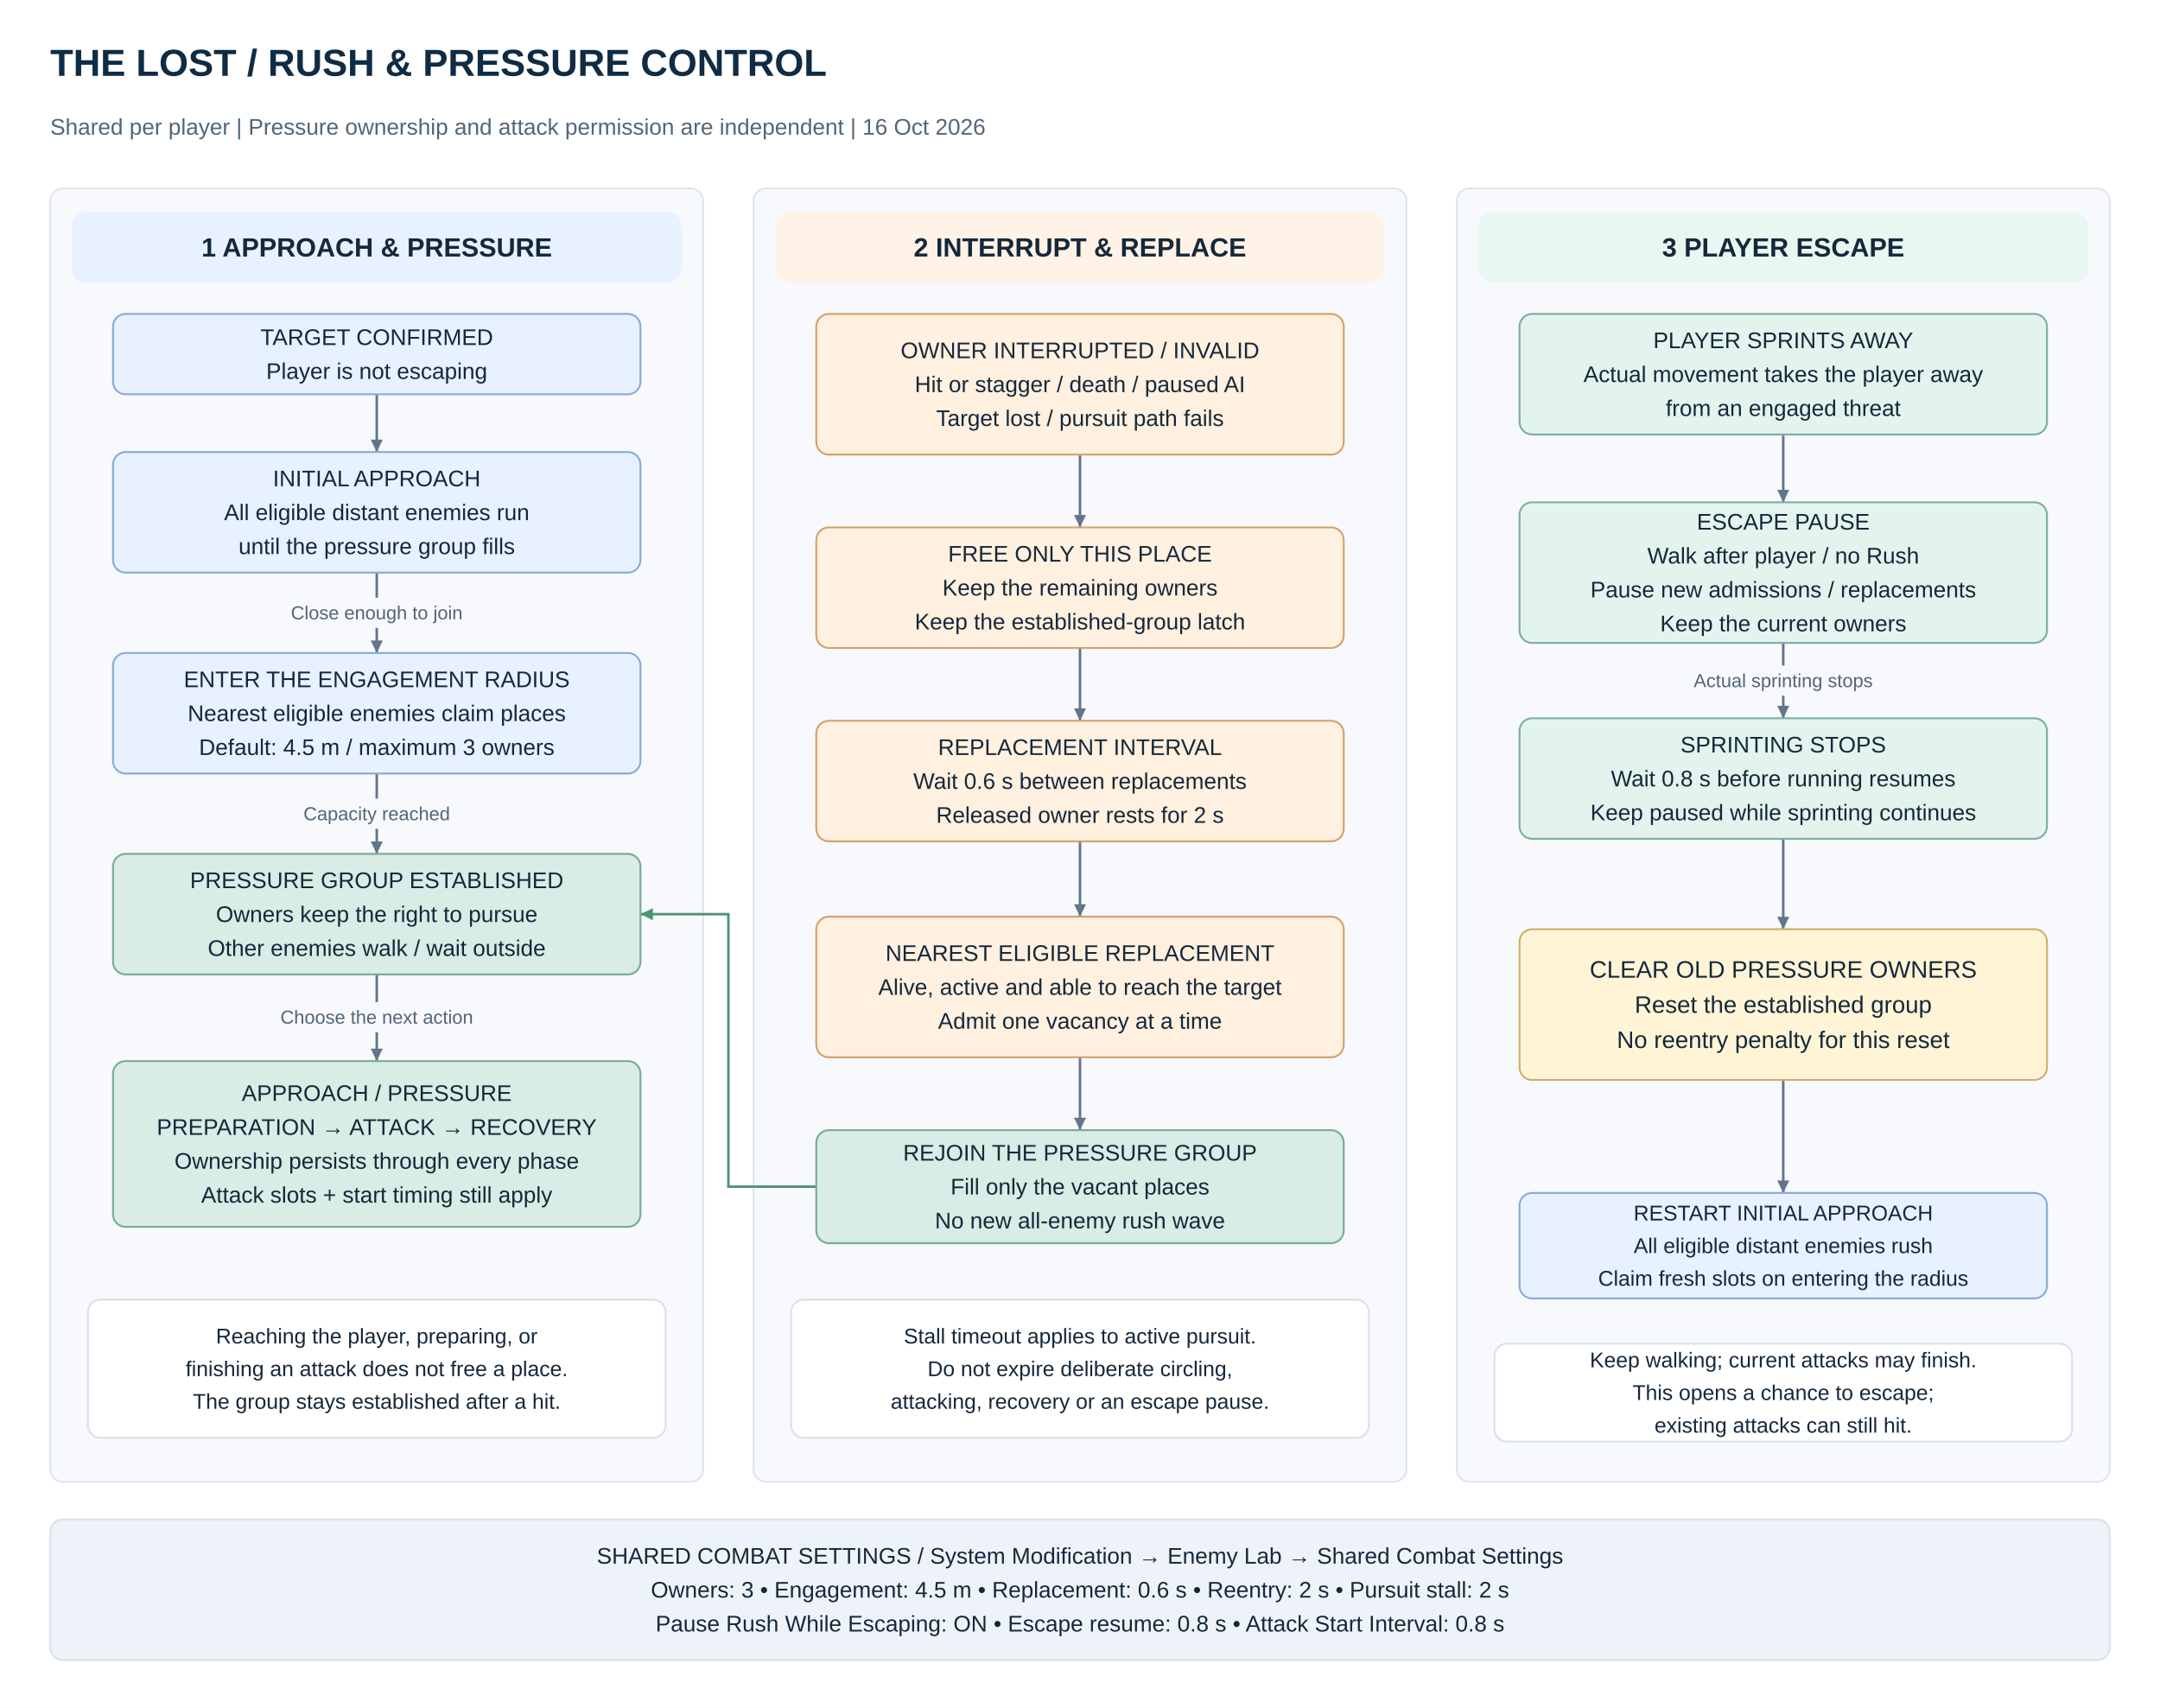
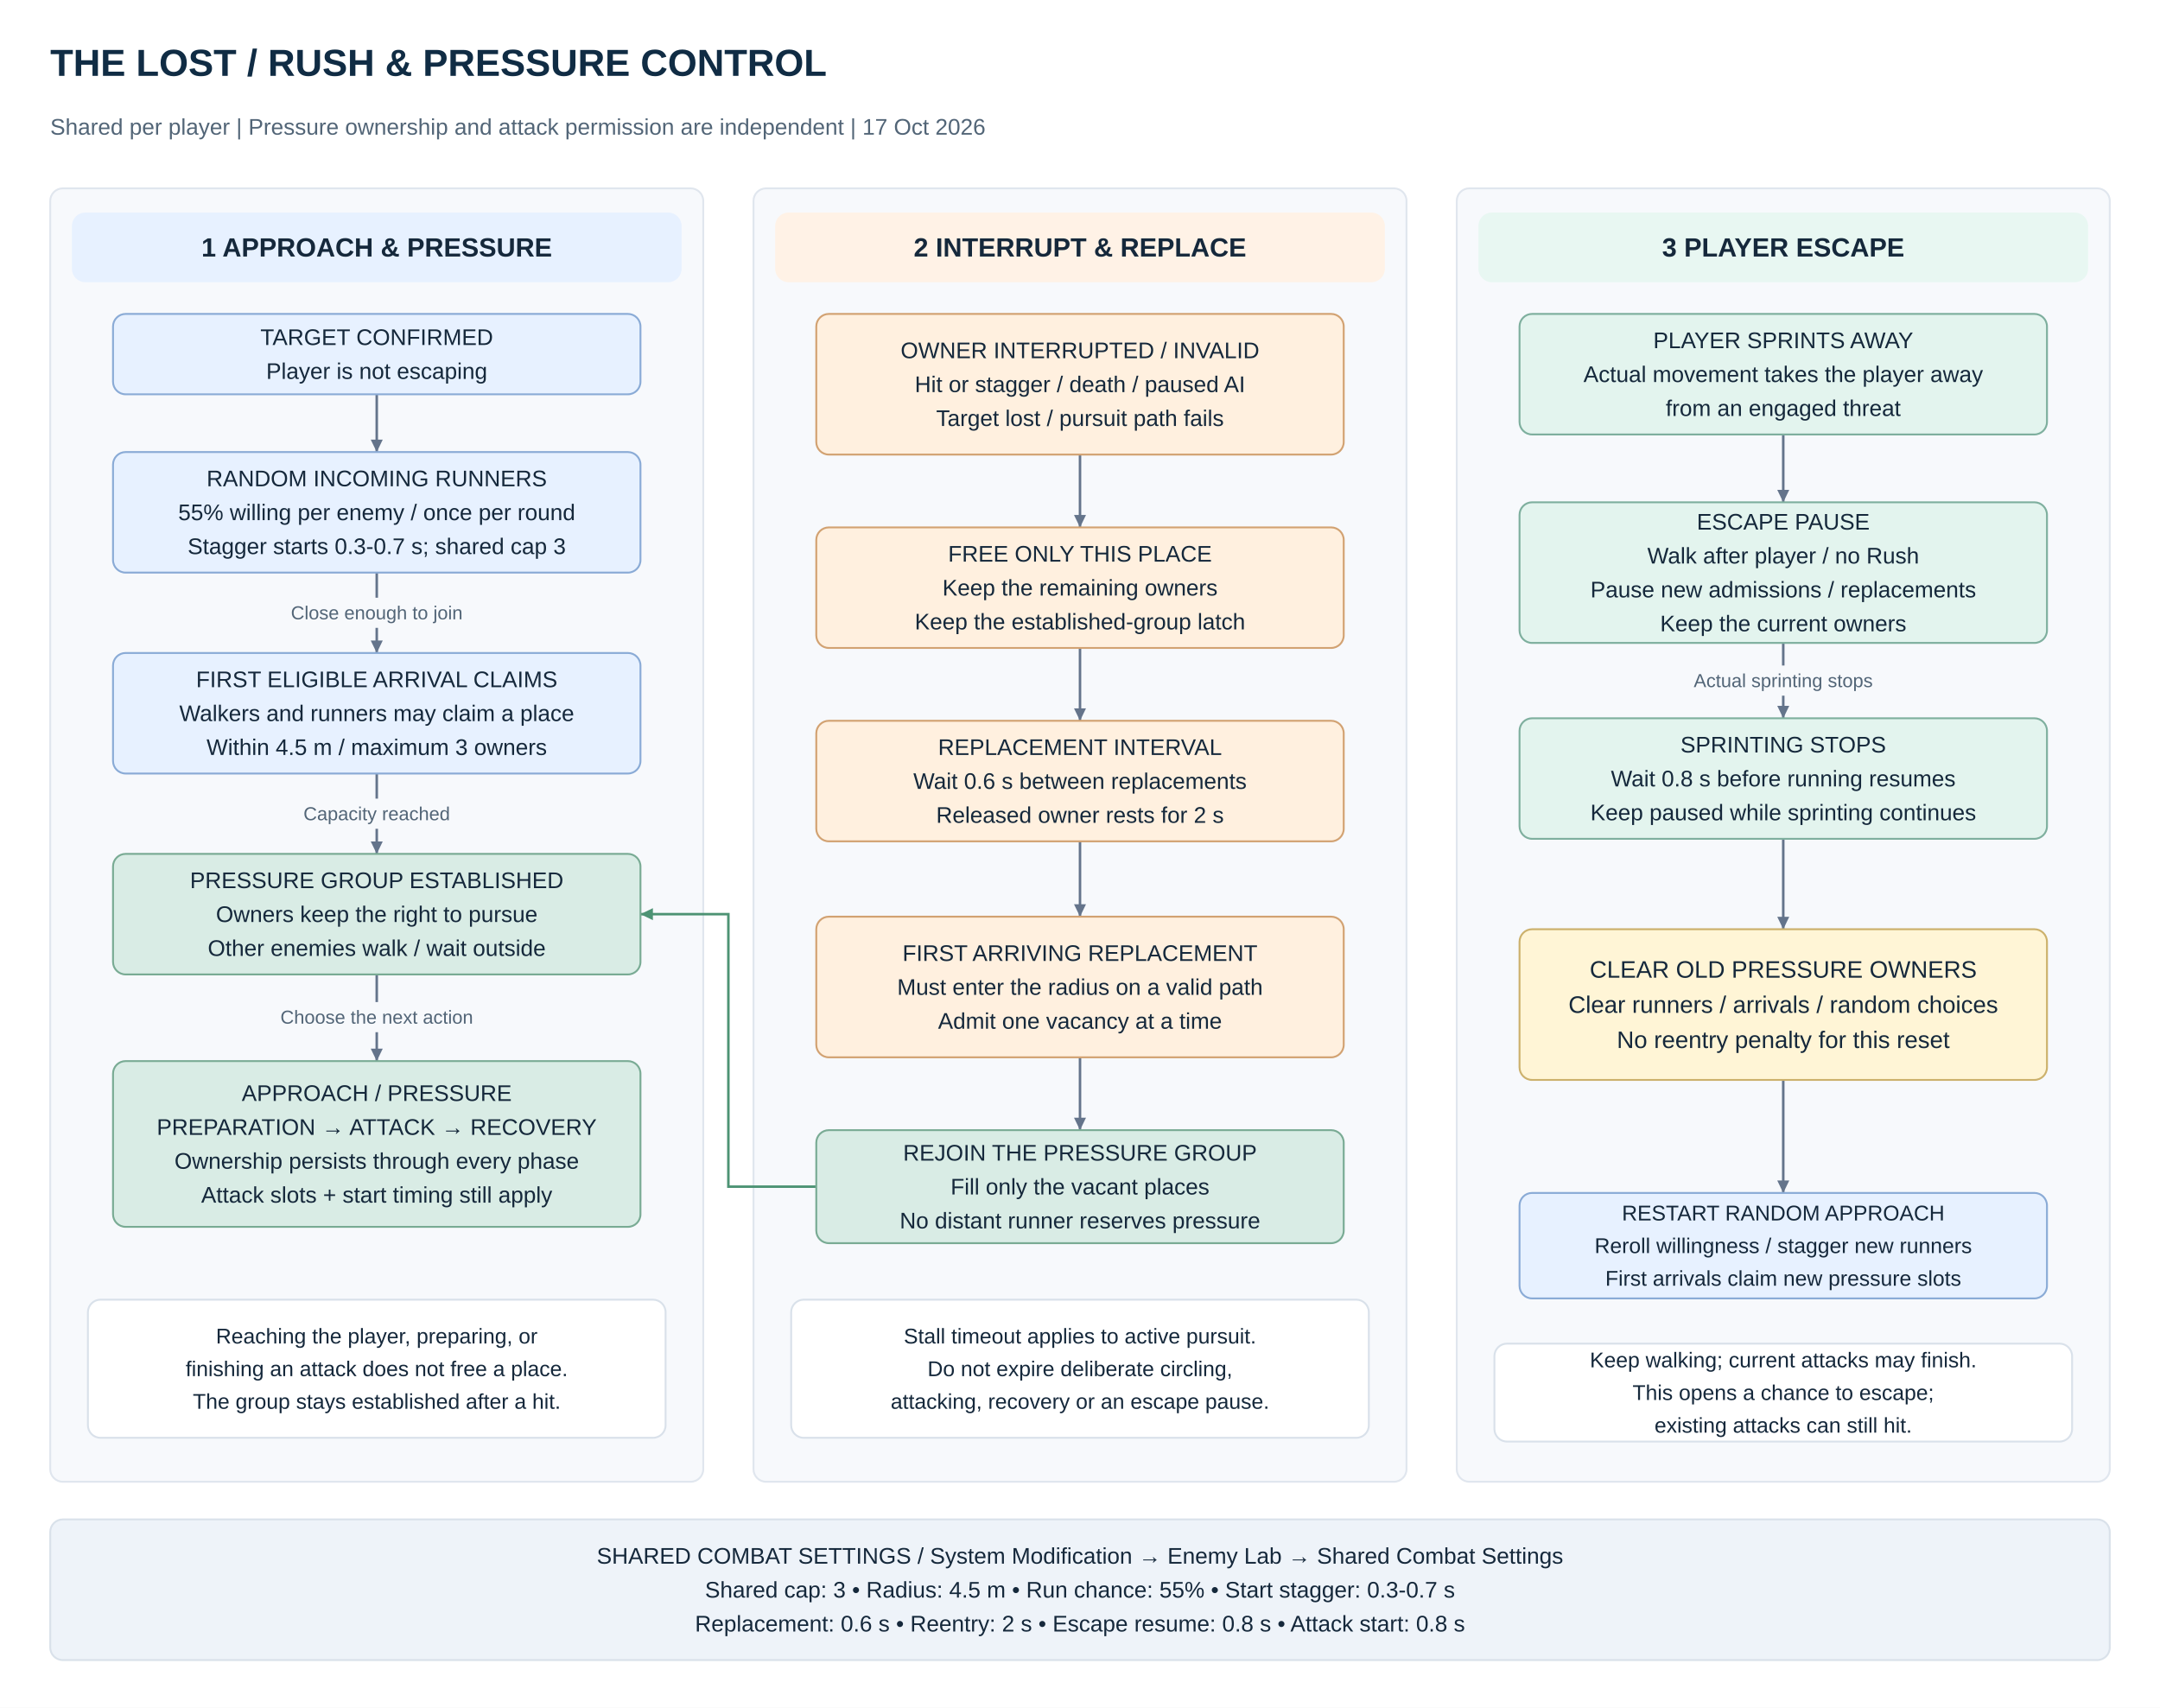
<svg xmlns="http://www.w3.org/2000/svg" width="1720" height="1360" viewBox="0 0 1720 1360" role="img" aria-label="The Lost shared rush and pressure behavior flowchart">
  <rect width="1720" height="1360" fill="#ffffff" />
  <rect x="40" y="150" width="520" height="1030" rx="10" fill="#f7f9fc" stroke="#e0e6ee" stroke-width="1.5" />
  <rect x="600" y="150" width="520" height="1030" rx="10" fill="#f7f9fc" stroke="#e0e6ee" stroke-width="1.5" />
  <rect x="1160" y="150" width="520" height="1030" rx="10" fill="#f7f9fc" stroke="#e0e6ee" stroke-width="1.5" />
  <polyline points="300,314 300,360" fill="none" stroke="#64748b" stroke-width="2" />
  <polygon points="300,360 295.215,350.095 304.785,350.095" fill="#64748b" />
  <polyline points="300,456 300,520" fill="none" stroke="#64748b" stroke-width="2" />
  <polygon points="300,520 295.215,510.095 304.785,510.095" fill="#64748b" />
  <rect x="224.75" y="476" width="150.5" height="24" fill="#f7f9fc" />
  <text x="300" y="488" font-family="Arial, sans-serif" font-size="15" fill="#526577" text-anchor="middle" dominant-baseline="central">Close enough to join</text>
  <polyline points="300,616 300,680" fill="none" stroke="#64748b" stroke-width="2" />
  <polygon points="300,680 295.215,670.095 304.785,670.095" fill="#64748b" />
  <rect x="235.0" y="636" width="130.0" height="24" fill="#f7f9fc" />
  <text x="300" y="648" font-family="Arial, sans-serif" font-size="15" fill="#526577" text-anchor="middle" dominant-baseline="central">Capacity reached</text>
  <polyline points="300,776 300,845" fill="none" stroke="#64748b" stroke-width="2" />
  <polygon points="300,845 295.215,835.095 304.785,835.095" fill="#64748b" />
  <rect x="216.75" y="798" width="166.5" height="24" fill="#f7f9fc" />
  <text x="300" y="810" font-family="Arial, sans-serif" font-size="15" fill="#526577" text-anchor="middle" dominant-baseline="central">Choose the next action</text>
  <polyline points="860,362 860,420" fill="none" stroke="#64748b" stroke-width="2" />
  <polygon points="860,420 855.215,410.095 864.785,410.095" fill="#64748b" />
  <polyline points="860,516 860,574" fill="none" stroke="#64748b" stroke-width="2" />
  <polygon points="860,574 855.215,564.095 864.785,564.095" fill="#64748b" />
  <polyline points="860,670 860,730" fill="none" stroke="#64748b" stroke-width="2" />
  <polygon points="860,730 855.215,720.095 864.785,720.095" fill="#64748b" />
  <polyline points="860,842 860,900" fill="none" stroke="#64748b" stroke-width="2" />
  <polygon points="860,900 855.215,890.095 864.785,890.095" fill="#64748b" />
  <polyline points="650,945 580,945 580,728 510,728" fill="none" stroke="#4d9374" stroke-width="2" />
  <polygon points="510,728 519.905,723.215 519.905,732.785" fill="#4d9374" />
  <polyline points="1420,346 1420,400" fill="none" stroke="#64748b" stroke-width="2" />
  <polygon points="1420,400 1415.22,390.095 1424.78,390.095" fill="#64748b" />
  <polyline points="1420,512 1420,572" fill="none" stroke="#64748b" stroke-width="2" />
  <polygon points="1420,572 1415.22,562.095 1424.78,562.095" fill="#64748b" />
  <rect x="1342.0" y="530" width="156.0" height="24" fill="#f7f9fc" />
  <text x="1420" y="542" font-family="Arial, sans-serif" font-size="15" fill="#526577" text-anchor="middle" dominant-baseline="central">Actual sprinting stops</text>
  <polyline points="1420,668 1420,740" fill="none" stroke="#64748b" stroke-width="2" />
  <polygon points="1420,740 1415.22,730.095 1424.78,730.095" fill="#64748b" />
  <polyline points="1420,860 1420,950" fill="none" stroke="#64748b" stroke-width="2" />
  <polygon points="1420,950 1415.22,940.095 1424.78,940.095" fill="#64748b" />
  <text x="40" y="50.0" font-family="Arial, sans-serif" font-size="30" font-weight="700" fill="#102c44" text-anchor="start" dominant-baseline="central">THE LOST  /  RUSH &amp; PRESSURE CONTROL</text>
-   <text x="40" y="101.0" font-family="Arial, sans-serif" font-size="18" font-weight="400" fill="#526577" text-anchor="start" dominant-baseline="central">Shared per player  |  Pressure ownership and attack permission are independent  |  16 Oct 2026</text>
+   <text x="40" y="101.0" font-family="Arial, sans-serif" font-size="18" font-weight="400" fill="#526577" text-anchor="start" dominant-baseline="central">Shared per player  |  Pressure ownership and attack permission are independent  |  17 Oct 2026</text>
  <rect x="58" y="170" width="484" height="54" rx="10" fill="#e7f1ff" stroke="#e7f1ff" stroke-width="1.5" />
  <text x="300.0" y="197.0" font-family="Arial, sans-serif" font-size="21" font-weight="700" fill="#15283b" text-anchor="middle" dominant-baseline="central">1  APPROACH &amp; PRESSURE</text>
  <rect x="618" y="170" width="484" height="54" rx="10" fill="#fff2e6" stroke="#fff2e6" stroke-width="1.5" />
  <text x="860.0" y="197.0" font-family="Arial, sans-serif" font-size="21" font-weight="700" fill="#15283b" text-anchor="middle" dominant-baseline="central">2  INTERRUPT &amp; REPLACE</text>
  <rect x="1178" y="170" width="484" height="54" rx="10" fill="#e8f7f2" stroke="#e8f7f2" stroke-width="1.5" />
  <text x="1420.0" y="197.0" font-family="Arial, sans-serif" font-size="21" font-weight="700" fill="#15283b" text-anchor="middle" dominant-baseline="central">3  PLAYER ESCAPE</text>
  <rect x="90" y="250" width="420" height="64" rx="10" fill="#e7f1ff" stroke="#8aabd6" stroke-width="1.5" />
  <text x="300.0" y="268.5" font-family="Arial, sans-serif" font-size="18" font-weight="400" fill="#15283b" text-anchor="middle" dominant-baseline="central">TARGET CONFIRMED</text>
  <text x="300.0" y="295.5" font-family="Arial, sans-serif" font-size="18" font-weight="400" fill="#15283b" text-anchor="middle" dominant-baseline="central">Player is not escaping</text>
  <rect x="90" y="360" width="420" height="96" rx="10" fill="#e7f1ff" stroke="#8aabd6" stroke-width="1.5" />
-   <text x="300.0" y="381.0" font-family="Arial, sans-serif" font-size="18" font-weight="400" fill="#15283b" text-anchor="middle" dominant-baseline="central">INITIAL APPROACH</text>
-   <text x="300.0" y="408.0" font-family="Arial, sans-serif" font-size="18" font-weight="400" fill="#15283b" text-anchor="middle" dominant-baseline="central">All eligible distant enemies run</text>
-   <text x="300.0" y="435.0" font-family="Arial, sans-serif" font-size="18" font-weight="400" fill="#15283b" text-anchor="middle" dominant-baseline="central">until the pressure group fills</text>
+   <text x="300.0" y="381.0" font-family="Arial, sans-serif" font-size="18" font-weight="400" fill="#15283b" text-anchor="middle" dominant-baseline="central">RANDOM INCOMING RUNNERS</text>
+   <text x="300.0" y="408.0" font-family="Arial, sans-serif" font-size="18" font-weight="400" fill="#15283b" text-anchor="middle" dominant-baseline="central">55% willing per enemy / once per round</text>
+   <text x="300.0" y="435.0" font-family="Arial, sans-serif" font-size="18" font-weight="400" fill="#15283b" text-anchor="middle" dominant-baseline="central">Stagger starts 0.3-0.7 s; shared cap 3</text>
  <rect x="90" y="520" width="420" height="96" rx="10" fill="#e7f1ff" stroke="#8aabd6" stroke-width="1.5" />
-   <text x="300.0" y="541.0" font-family="Arial, sans-serif" font-size="18" font-weight="400" fill="#15283b" text-anchor="middle" dominant-baseline="central">ENTER THE ENGAGEMENT RADIUS</text>
-   <text x="300.0" y="568.0" font-family="Arial, sans-serif" font-size="18" font-weight="400" fill="#15283b" text-anchor="middle" dominant-baseline="central">Nearest eligible enemies claim places</text>
-   <text x="300.0" y="595.0" font-family="Arial, sans-serif" font-size="18" font-weight="400" fill="#15283b" text-anchor="middle" dominant-baseline="central">Default: 4.5 m / maximum 3 owners</text>
+   <text x="300.0" y="541.0" font-family="Arial, sans-serif" font-size="18" font-weight="400" fill="#15283b" text-anchor="middle" dominant-baseline="central">FIRST ELIGIBLE ARRIVAL CLAIMS</text>
+   <text x="300.0" y="568.0" font-family="Arial, sans-serif" font-size="18" font-weight="400" fill="#15283b" text-anchor="middle" dominant-baseline="central">Walkers and runners may claim a place</text>
+   <text x="300.0" y="595.0" font-family="Arial, sans-serif" font-size="18" font-weight="400" fill="#15283b" text-anchor="middle" dominant-baseline="central">Within 4.5 m / maximum 3 owners</text>
  <rect x="90" y="680" width="420" height="96" rx="10" fill="#d9ece5" stroke="#79ab94" stroke-width="1.5" />
  <text x="300.0" y="701.0" font-family="Arial, sans-serif" font-size="18" font-weight="400" fill="#15283b" text-anchor="middle" dominant-baseline="central">PRESSURE GROUP ESTABLISHED</text>
  <text x="300.0" y="728.0" font-family="Arial, sans-serif" font-size="18" font-weight="400" fill="#15283b" text-anchor="middle" dominant-baseline="central">Owners keep the right to pursue</text>
  <text x="300.0" y="755.0" font-family="Arial, sans-serif" font-size="18" font-weight="400" fill="#15283b" text-anchor="middle" dominant-baseline="central">Other enemies walk / wait outside</text>
  <rect x="90" y="845" width="420" height="132" rx="10" fill="#d9ece5" stroke="#79ab94" stroke-width="1.5" />
  <text x="300.0" y="870.5" font-family="Arial, sans-serif" font-size="18" font-weight="400" fill="#15283b" text-anchor="middle" dominant-baseline="central">APPROACH / PRESSURE</text>
  <text x="300.0" y="897.5" font-family="Arial, sans-serif" font-size="18" font-weight="400" fill="#15283b" text-anchor="middle" dominant-baseline="central">PREPARATION → ATTACK → RECOVERY</text>
  <text x="300.0" y="924.5" font-family="Arial, sans-serif" font-size="18" font-weight="400" fill="#15283b" text-anchor="middle" dominant-baseline="central">Ownership persists through every phase</text>
  <text x="300.0" y="951.5" font-family="Arial, sans-serif" font-size="18" font-weight="400" fill="#15283b" text-anchor="middle" dominant-baseline="central">Attack slots + start timing still apply</text>
  <rect x="70" y="1035" width="460" height="110" rx="10" fill="#ffffff" stroke="#d9e1ea" stroke-width="1.5" />
  <text x="300.0" y="1064.0" font-family="Arial, sans-serif" font-size="17" font-weight="400" fill="#15283b" text-anchor="middle" dominant-baseline="central">Reaching the player, preparing, or</text>
  <text x="300.0" y="1090.0" font-family="Arial, sans-serif" font-size="17" font-weight="400" fill="#15283b" text-anchor="middle" dominant-baseline="central">finishing an attack does not free a place.</text>
  <text x="300.0" y="1116.0" font-family="Arial, sans-serif" font-size="17" font-weight="400" fill="#15283b" text-anchor="middle" dominant-baseline="central">The group stays established after a hit.</text>
  <rect x="650" y="250" width="420" height="112" rx="10" fill="#fff0df" stroke="#d2a272" stroke-width="1.5" />
  <text x="860.0" y="279.0" font-family="Arial, sans-serif" font-size="18" font-weight="400" fill="#15283b" text-anchor="middle" dominant-baseline="central">OWNER INTERRUPTED / INVALID</text>
  <text x="860.0" y="306.0" font-family="Arial, sans-serif" font-size="18" font-weight="400" fill="#15283b" text-anchor="middle" dominant-baseline="central">Hit or stagger / death / paused AI</text>
  <text x="860.0" y="333.0" font-family="Arial, sans-serif" font-size="18" font-weight="400" fill="#15283b" text-anchor="middle" dominant-baseline="central">Target lost / pursuit path fails</text>
  <rect x="650" y="420" width="420" height="96" rx="10" fill="#fff0df" stroke="#d2a272" stroke-width="1.5" />
  <text x="860.0" y="441.0" font-family="Arial, sans-serif" font-size="18" font-weight="400" fill="#15283b" text-anchor="middle" dominant-baseline="central">FREE ONLY THIS PLACE</text>
  <text x="860.0" y="468.0" font-family="Arial, sans-serif" font-size="18" font-weight="400" fill="#15283b" text-anchor="middle" dominant-baseline="central">Keep the remaining owners</text>
  <text x="860.0" y="495.0" font-family="Arial, sans-serif" font-size="18" font-weight="400" fill="#15283b" text-anchor="middle" dominant-baseline="central">Keep the established-group latch</text>
  <rect x="650" y="574" width="420" height="96" rx="10" fill="#fff0df" stroke="#d2a272" stroke-width="1.5" />
  <text x="860.0" y="595.0" font-family="Arial, sans-serif" font-size="18" font-weight="400" fill="#15283b" text-anchor="middle" dominant-baseline="central">REPLACEMENT INTERVAL</text>
  <text x="860.0" y="622.0" font-family="Arial, sans-serif" font-size="18" font-weight="400" fill="#15283b" text-anchor="middle" dominant-baseline="central">Wait 0.6 s between replacements</text>
  <text x="860.0" y="649.0" font-family="Arial, sans-serif" font-size="18" font-weight="400" fill="#15283b" text-anchor="middle" dominant-baseline="central">Released owner rests for 2 s</text>
  <rect x="650" y="730" width="420" height="112" rx="10" fill="#fff0df" stroke="#d2a272" stroke-width="1.5" />
-   <text x="860.0" y="759.0" font-family="Arial, sans-serif" font-size="18" font-weight="400" fill="#15283b" text-anchor="middle" dominant-baseline="central">NEAREST ELIGIBLE REPLACEMENT</text>
-   <text x="860.0" y="786.0" font-family="Arial, sans-serif" font-size="18" font-weight="400" fill="#15283b" text-anchor="middle" dominant-baseline="central">Alive, active and able to reach the target</text>
+   <text x="860.0" y="759.0" font-family="Arial, sans-serif" font-size="18" font-weight="400" fill="#15283b" text-anchor="middle" dominant-baseline="central">FIRST ARRIVING REPLACEMENT</text>
+   <text x="860.0" y="786.0" font-family="Arial, sans-serif" font-size="18" font-weight="400" fill="#15283b" text-anchor="middle" dominant-baseline="central">Must enter the radius on a valid path</text>
  <text x="860.0" y="813.0" font-family="Arial, sans-serif" font-size="18" font-weight="400" fill="#15283b" text-anchor="middle" dominant-baseline="central">Admit one vacancy at a time</text>
  <rect x="650" y="900" width="420" height="90" rx="10" fill="#d9ece5" stroke="#79ab94" stroke-width="1.5" />
  <text x="860.0" y="918.0" font-family="Arial, sans-serif" font-size="18" font-weight="400" fill="#15283b" text-anchor="middle" dominant-baseline="central">REJOIN THE PRESSURE GROUP</text>
  <text x="860.0" y="945.0" font-family="Arial, sans-serif" font-size="18" font-weight="400" fill="#15283b" text-anchor="middle" dominant-baseline="central">Fill only the vacant places</text>
-   <text x="860.0" y="972.0" font-family="Arial, sans-serif" font-size="18" font-weight="400" fill="#15283b" text-anchor="middle" dominant-baseline="central">No new all-enemy rush wave</text>
+   <text x="860.0" y="972.0" font-family="Arial, sans-serif" font-size="18" font-weight="400" fill="#15283b" text-anchor="middle" dominant-baseline="central">No distant runner reserves pressure</text>
  <rect x="630" y="1035" width="460" height="110" rx="10" fill="#ffffff" stroke="#d9e1ea" stroke-width="1.5" />
  <text x="860.0" y="1064.0" font-family="Arial, sans-serif" font-size="17" font-weight="400" fill="#15283b" text-anchor="middle" dominant-baseline="central">Stall timeout applies to active pursuit.</text>
  <text x="860.0" y="1090.0" font-family="Arial, sans-serif" font-size="17" font-weight="400" fill="#15283b" text-anchor="middle" dominant-baseline="central">Do not expire deliberate circling,</text>
  <text x="860.0" y="1116.0" font-family="Arial, sans-serif" font-size="17" font-weight="400" fill="#15283b" text-anchor="middle" dominant-baseline="central">attacking, recovery or an escape pause.</text>
  <rect x="1210" y="250" width="420" height="96" rx="10" fill="#e3f4ee" stroke="#7eaf9e" stroke-width="1.5" />
  <text x="1420.0" y="271.0" font-family="Arial, sans-serif" font-size="18" font-weight="400" fill="#15283b" text-anchor="middle" dominant-baseline="central">PLAYER SPRINTS AWAY</text>
  <text x="1420.0" y="298.0" font-family="Arial, sans-serif" font-size="18" font-weight="400" fill="#15283b" text-anchor="middle" dominant-baseline="central">Actual movement takes the player away</text>
  <text x="1420.0" y="325.0" font-family="Arial, sans-serif" font-size="18" font-weight="400" fill="#15283b" text-anchor="middle" dominant-baseline="central">from an engaged threat</text>
  <rect x="1210" y="400" width="420" height="112" rx="10" fill="#e3f4ee" stroke="#7eaf9e" stroke-width="1.5" />
  <text x="1420.0" y="415.5" font-family="Arial, sans-serif" font-size="18" font-weight="400" fill="#15283b" text-anchor="middle" dominant-baseline="central">ESCAPE PAUSE</text>
  <text x="1420.0" y="442.5" font-family="Arial, sans-serif" font-size="18" font-weight="400" fill="#15283b" text-anchor="middle" dominant-baseline="central">Walk after player / no Rush</text>
  <text x="1420.0" y="469.5" font-family="Arial, sans-serif" font-size="18" font-weight="400" fill="#15283b" text-anchor="middle" dominant-baseline="central">Pause new admissions / replacements</text>
  <text x="1420.0" y="496.5" font-family="Arial, sans-serif" font-size="18" font-weight="400" fill="#15283b" text-anchor="middle" dominant-baseline="central">Keep the current owners</text>
  <rect x="1210" y="572" width="420" height="96" rx="10" fill="#e3f4ee" stroke="#7eaf9e" stroke-width="1.5" />
  <text x="1420.0" y="593.0" font-family="Arial, sans-serif" font-size="18" font-weight="400" fill="#15283b" text-anchor="middle" dominant-baseline="central">SPRINTING STOPS</text>
  <text x="1420.0" y="620.0" font-family="Arial, sans-serif" font-size="18" font-weight="400" fill="#15283b" text-anchor="middle" dominant-baseline="central">Wait 0.8 s before running resumes</text>
  <text x="1420.0" y="647.0" font-family="Arial, sans-serif" font-size="18" font-weight="400" fill="#15283b" text-anchor="middle" dominant-baseline="central">Keep paused while sprinting continues</text>
  <rect x="1210" y="740" width="420" height="120" rx="10" fill="#fff5d6" stroke="#ccb16c" stroke-width="1.5" />
  <text x="1420.0" y="772.0" font-family="Arial, sans-serif" font-size="19" font-weight="400" fill="#15283b" text-anchor="middle" dominant-baseline="central">CLEAR OLD PRESSURE OWNERS</text>
-   <text x="1420.0" y="800.0" font-family="Arial, sans-serif" font-size="19" font-weight="400" fill="#15283b" text-anchor="middle" dominant-baseline="central">Reset the established group</text>
+   <text x="1420.0" y="800.0" font-family="Arial, sans-serif" font-size="19" font-weight="400" fill="#15283b" text-anchor="middle" dominant-baseline="central">Clear runners / arrivals / random choices</text>
  <text x="1420.0" y="828.0" font-family="Arial, sans-serif" font-size="19" font-weight="400" fill="#15283b" text-anchor="middle" dominant-baseline="central">No reentry penalty for this reset</text>
  <rect x="1190" y="1070" width="460" height="78" rx="10" fill="#ffffff" stroke="#d9e1ea" stroke-width="1.5" />
  <text x="1420.0" y="1083.0" font-family="Arial, sans-serif" font-size="17" font-weight="400" fill="#15283b" text-anchor="middle" dominant-baseline="central">Keep walking; current attacks may finish.</text>
  <text x="1420.0" y="1109.0" font-family="Arial, sans-serif" font-size="17" font-weight="400" fill="#15283b" text-anchor="middle" dominant-baseline="central">This opens a chance to escape;</text>
  <text x="1420.0" y="1135.0" font-family="Arial, sans-serif" font-size="17" font-weight="400" fill="#15283b" text-anchor="middle" dominant-baseline="central">existing attacks can still hit.</text>
  <rect x="40" y="1210" width="1640" height="112" rx="10" fill="#eef3f9" stroke="#d9e1ea" stroke-width="1.5" />
  <text x="860.0" y="1239.0" font-family="Arial, sans-serif" font-size="18" font-weight="400" fill="#15283b" text-anchor="middle" dominant-baseline="central">SHARED COMBAT SETTINGS  /  System Modification → Enemy Lab → Shared Combat Settings</text>
-   <text x="860.0" y="1266.0" font-family="Arial, sans-serif" font-size="18" font-weight="400" fill="#15283b" text-anchor="middle" dominant-baseline="central">Owners: 3   •   Engagement: 4.5 m   •   Replacement: 0.6 s   •   Reentry: 2 s   •   Pursuit stall: 2 s</text>
-   <text x="860.0" y="1293.0" font-family="Arial, sans-serif" font-size="18" font-weight="400" fill="#15283b" text-anchor="middle" dominant-baseline="central">Pause Rush While Escaping: ON   •   Escape resume: 0.8 s   •   Attack Start Interval: 0.8 s</text>
+   <text x="860.0" y="1266.0" font-family="Arial, sans-serif" font-size="18" font-weight="400" fill="#15283b" text-anchor="middle" dominant-baseline="central">Shared cap: 3   •   Radius: 4.5 m   •   Run chance: 55%   •   Start stagger: 0.3-0.7 s</text>
+   <text x="860.0" y="1293.0" font-family="Arial, sans-serif" font-size="18" font-weight="400" fill="#15283b" text-anchor="middle" dominant-baseline="central">Replacement: 0.6 s   •   Reentry: 2 s   •   Escape resume: 0.8 s   •   Attack start: 0.8 s</text>
  <rect x="1210" y="950" width="420" height="84" rx="10" fill="#e7f1ff" stroke="#8aabd6" stroke-width="1.5" />
-   <text x="1420.0" y="966.0" font-family="Arial, sans-serif" font-size="17" font-weight="400" fill="#15283b" text-anchor="middle" dominant-baseline="central">RESTART INITIAL APPROACH</text>
-   <text x="1420.0" y="992.0" font-family="Arial, sans-serif" font-size="17" font-weight="400" fill="#15283b" text-anchor="middle" dominant-baseline="central">All eligible distant enemies rush</text>
-   <text x="1420.0" y="1018.0" font-family="Arial, sans-serif" font-size="17" font-weight="400" fill="#15283b" text-anchor="middle" dominant-baseline="central">Claim fresh slots on entering the radius</text>
+   <text x="1420.0" y="966.0" font-family="Arial, sans-serif" font-size="17" font-weight="400" fill="#15283b" text-anchor="middle" dominant-baseline="central">RESTART RANDOM APPROACH</text>
+   <text x="1420.0" y="992.0" font-family="Arial, sans-serif" font-size="17" font-weight="400" fill="#15283b" text-anchor="middle" dominant-baseline="central">Reroll willingness / stagger new runners</text>
+   <text x="1420.0" y="1018.0" font-family="Arial, sans-serif" font-size="17" font-weight="400" fill="#15283b" text-anchor="middle" dominant-baseline="central">First arrivals claim new pressure slots</text>
</svg>
